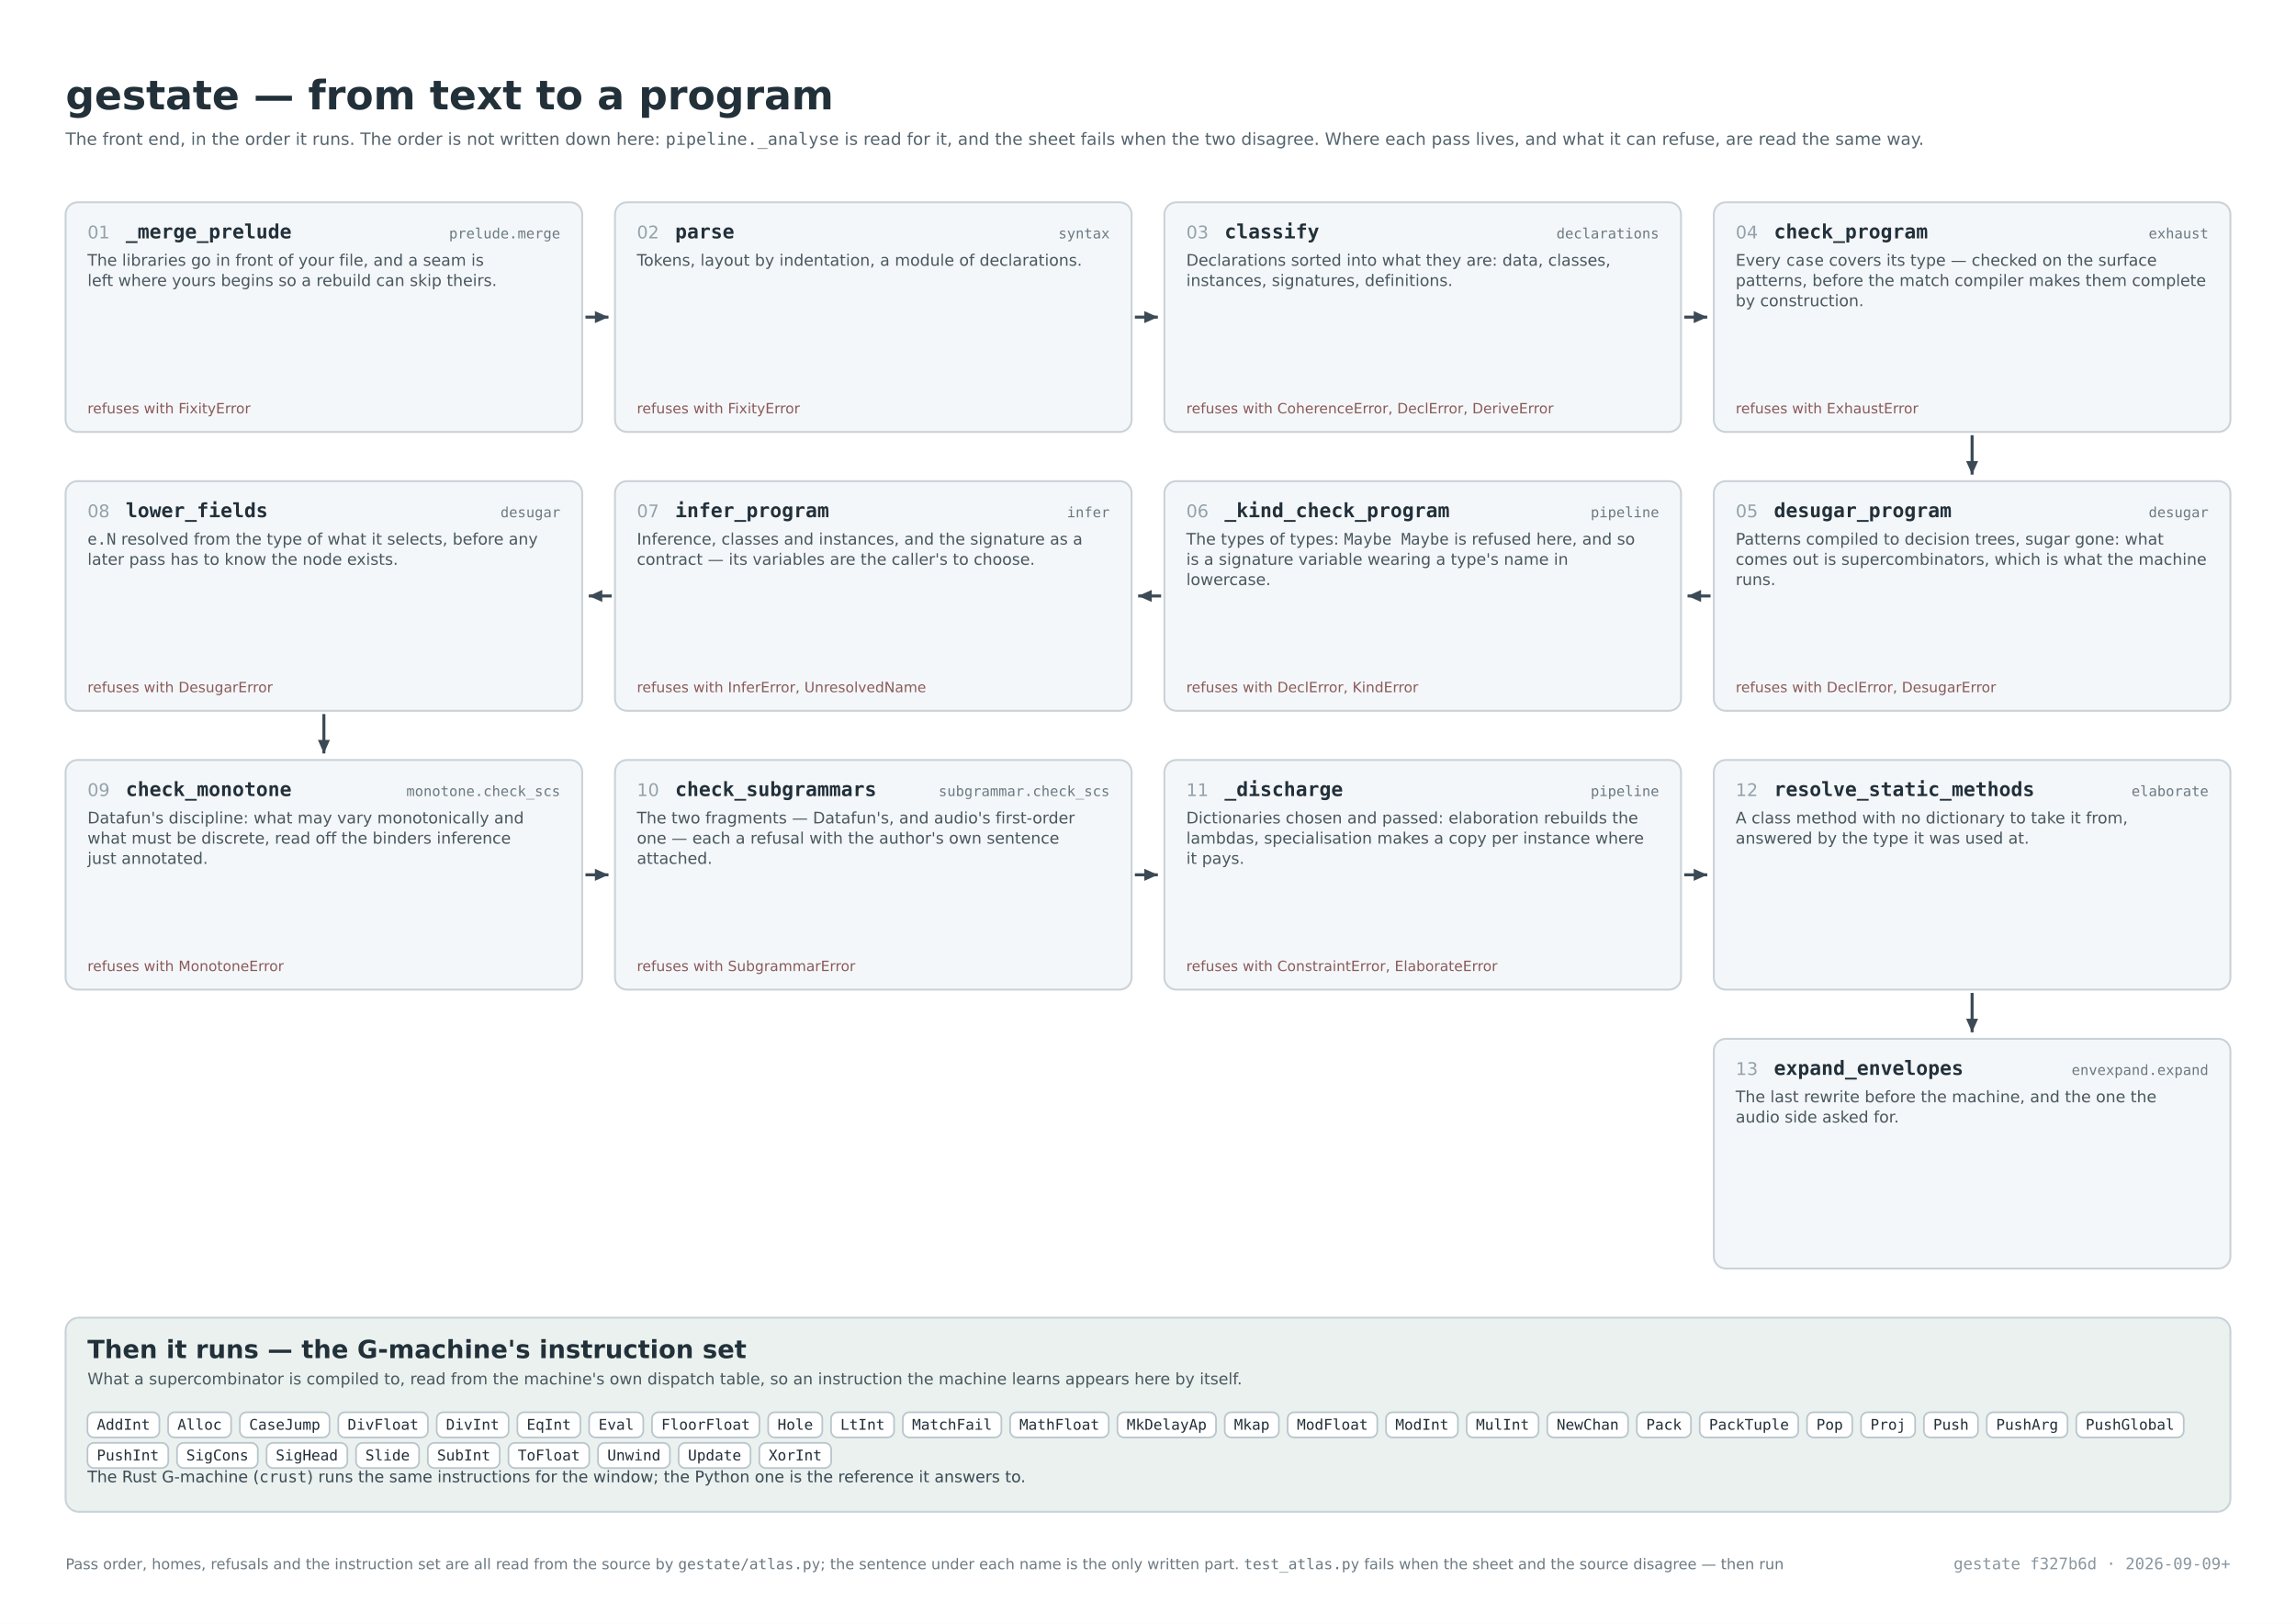
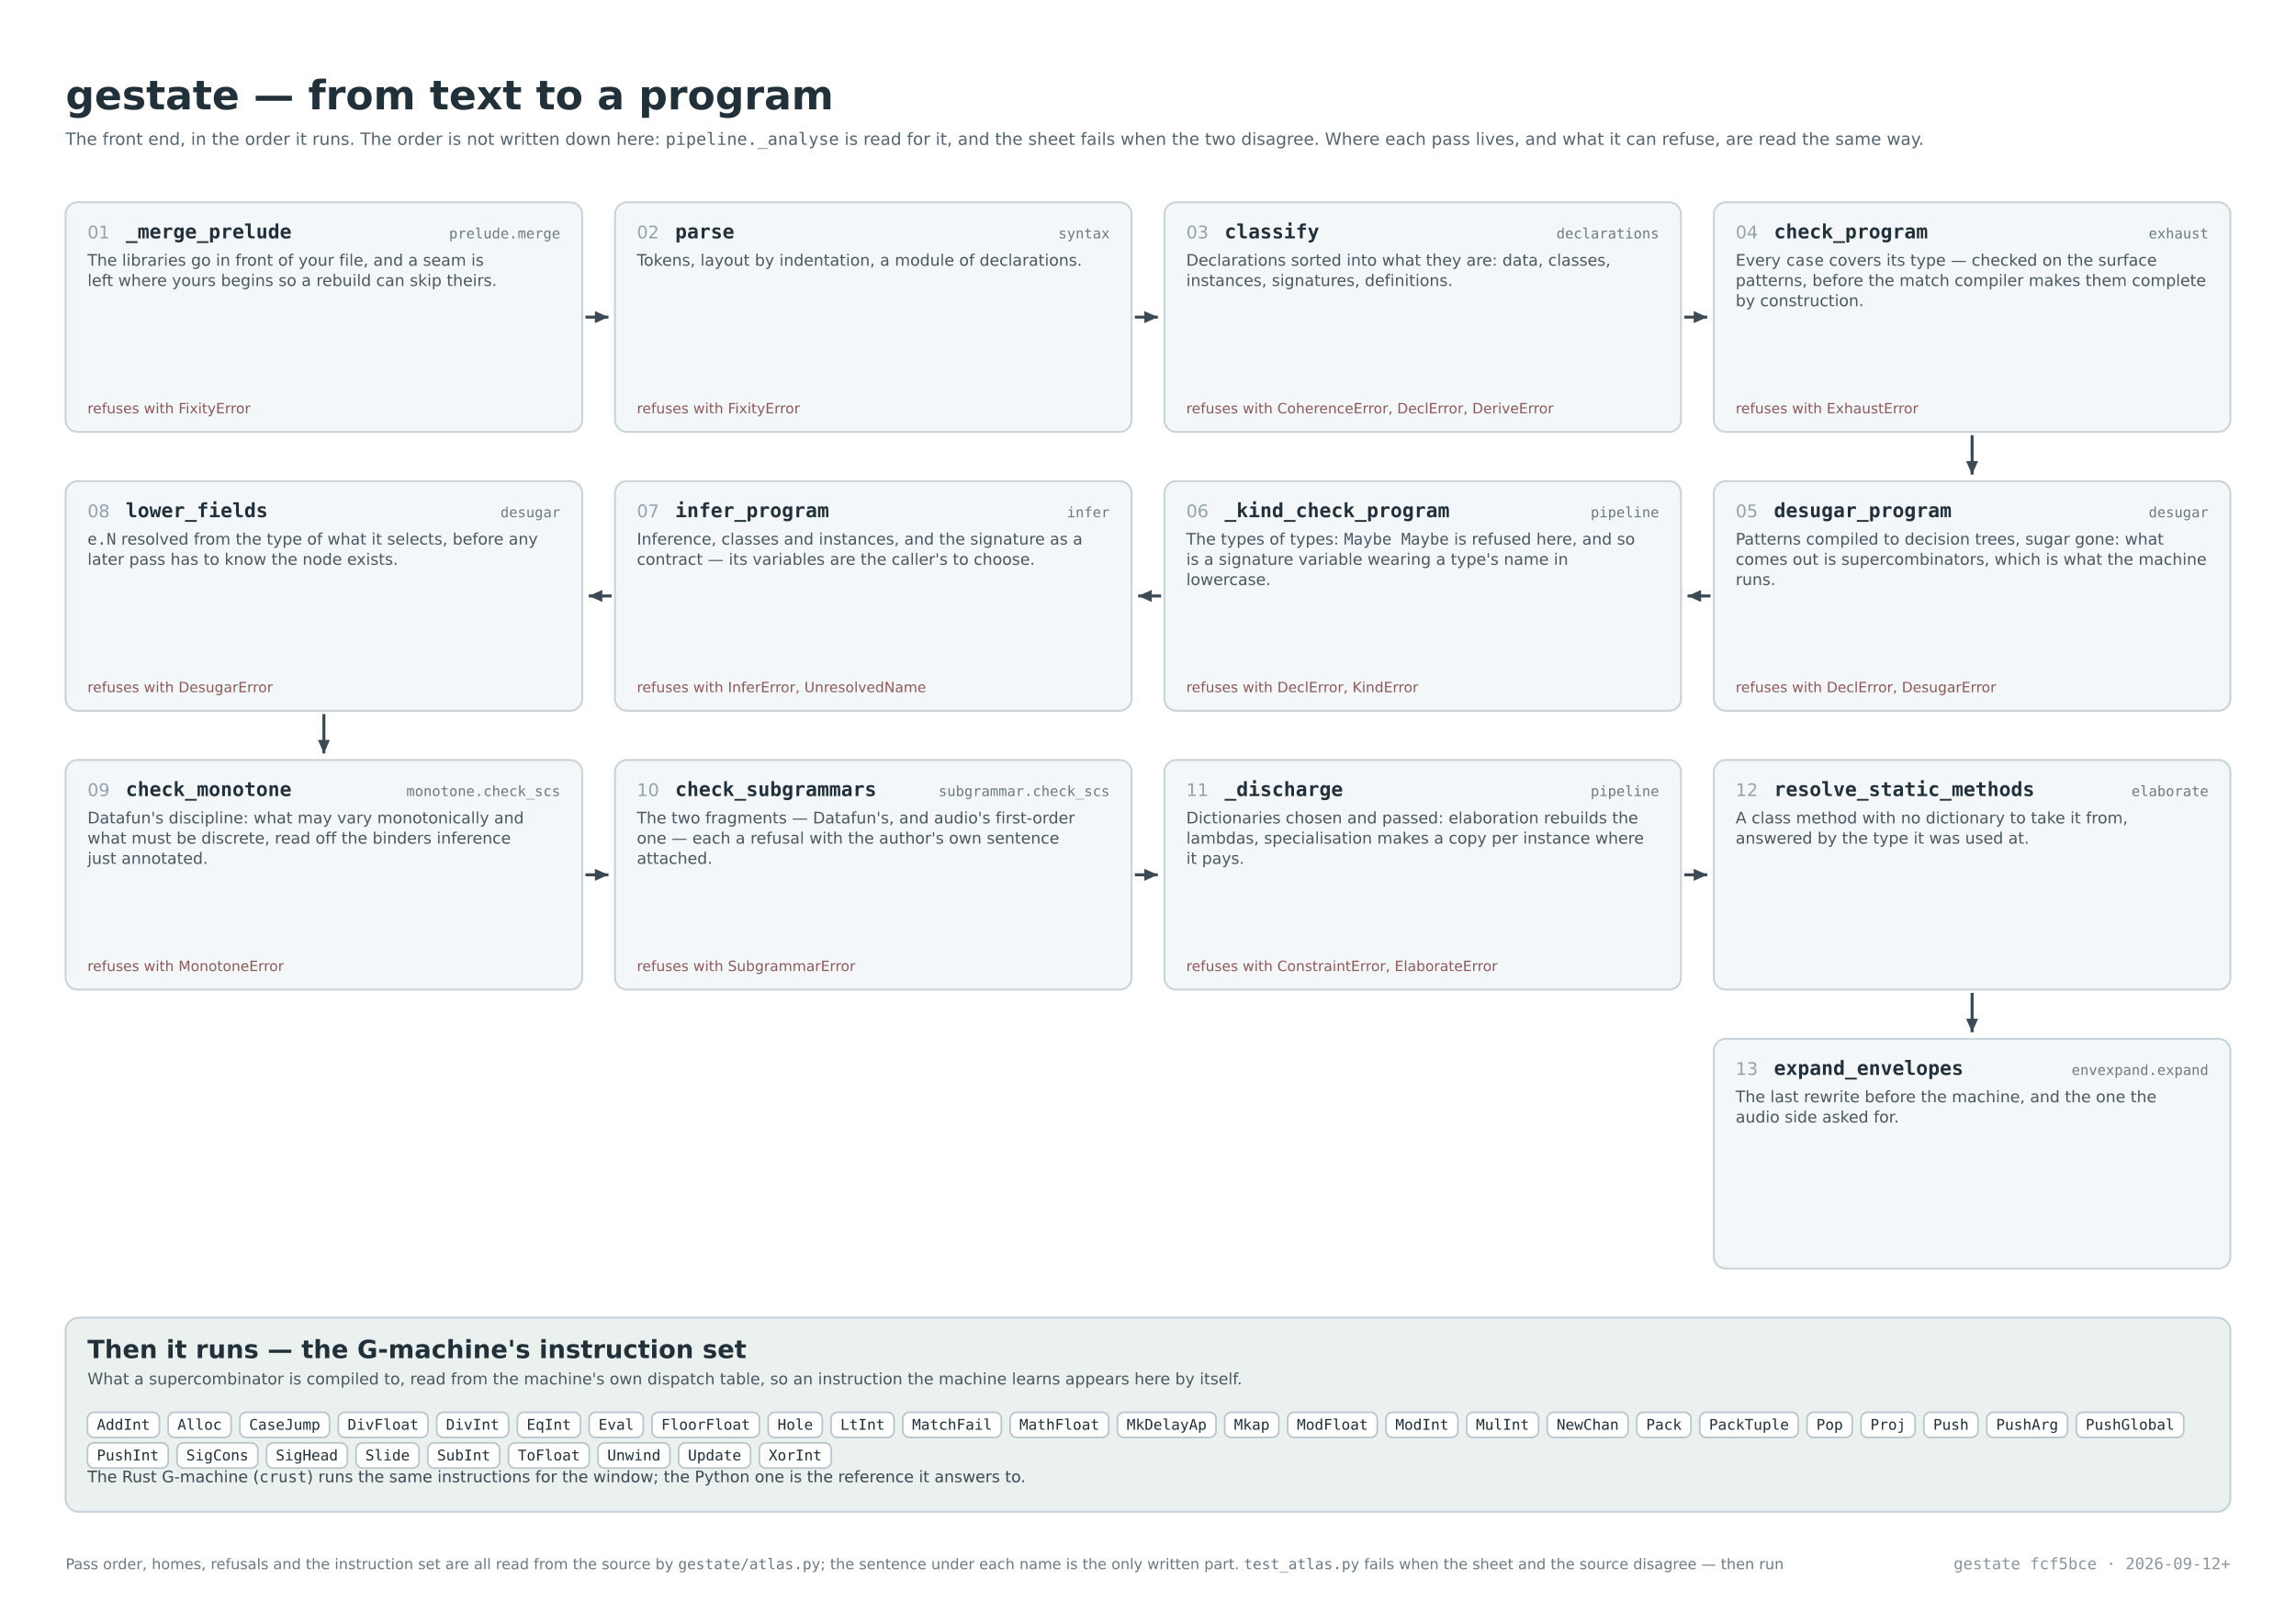
<svg xmlns="http://www.w3.org/2000/svg" width="420mm" height="297mm" viewBox="0 0 420 297">
  <defs>
    <marker id="tip" viewBox="0 0 10 10" refX="9" refY="5" markerWidth="5" markerHeight="5" orient="auto-start-reverse">
      <path d="M 0 1 L 9 5 L 0 9 z" fill="#3b4a55" />
    </marker>
  </defs>
  <style>
  text { font-family: 'DejaVu Sans', Verdana, sans-serif; fill: #22303a; }
  .mono, .chiptext { font-family: 'DejaVu Sans Mono', Consolas, monospace; }
  .title { font-size: 7.4px; font-weight: 700; }
  .subtitle { font-size: 3.1px; fill: #55646e; }
  .foot { font-size: 2.7px; fill: #6b7982; }
  .stamp { font-size: 2.9px; fill: #8a97a0; text-anchor: end; font-family: 'DejaVu Sans Mono', Consolas, monospace; }
  .lane { stroke: #c9d2d8; stroke-width: 0.35; }
  .lanetitle { font-size: 4.6px; font-weight: 700; }
  .step { font-size: 3.6px; font-weight: 700; }
  .stepnum { font-size: 3.2px; fill: #93a2ab; }
  .home { font-size: 2.6px; fill: #6b7982; text-anchor: end; }
  .refuses { font-size: 2.6px; fill: #8a5a5a; }
  .note { font-size: 2.9px; fill: #4a5860; }
  .extra { font-size: 2.9px; fill: #3b4a55; }
  .chip { fill: #ffffff; stroke: #b9c4cc; stroke-width: 0.3; }
  .chiptext { font-size: 2.7px; text-anchor: middle; }
  .edge { stroke: #3b4a55; stroke-width: 0.55; fill: none; }
  .edgetext { font-size: 2.7px; fill: #3b4a55; text-anchor: middle; }
</style>
  <rect x="0" y="0" width="420" height="297" fill="#ffffff" />
  <text class="title" x="12.00" y="20.00">gestate — from text to a program</text>
  <text class="subtitle" x="12.00" y="26.50">The front end, in the order it runs. The order is not written down here: <tspan class="mono">pipeline._analyse</tspan> is read for it, and the sheet fails when the two disagree. Where each pass lives, and what it can refuse, are read the same way.</text>
  <text class="foot" x="12.00" y="287.00">Pass order, homes, refusals and the instruction set are all read from the source by <tspan class="mono">gestate/atlas.py</tspan>; the sentence under each name is the only written part. <tspan class="mono">test_atlas.py</tspan> fails when the sheet and the source disagree — then run</text>
-   <text class="stamp" x="408.00" y="287.00">gestate f327b6d · 2026-09-09+</text>
+   <text class="stamp" x="408.00" y="287.00">gestate fcf5bce · 2026-09-12+</text>
  <rect class="lane" x="12.00" y="37.00" width="94.50" height="42.00" rx="2.2" style="fill:#f4f7f9" />
  <text class="stepnum" x="16.00" y="43.60">01</text>
  <text class="step mono" x="23.00" y="43.60">_merge_prelude</text>
  <text class="home mono" x="102.50" y="43.60">prelude.merge</text>
  <text class="note" x="16.00" y="48.60">The libraries go in front of your file, and a seam is</text>
  <text class="note" x="16.00" y="52.30">left where yours begins so a rebuild can skip theirs.</text>
  <text class="refuses" x="16.00" y="75.60">refuses with FixityError</text>
  <rect class="lane" x="112.50" y="37.00" width="94.50" height="42.00" rx="2.2" style="fill:#f4f7f9" />
  <text class="stepnum" x="116.50" y="43.60">02</text>
  <text class="step mono" x="123.50" y="43.60">parse</text>
  <text class="home mono" x="203.00" y="43.60">syntax</text>
  <text class="note" x="116.50" y="48.60">Tokens, layout by indentation, a module of declarations.</text>
  <text class="refuses" x="116.50" y="75.60">refuses with FixityError</text>
  <rect class="lane" x="213.00" y="37.00" width="94.50" height="42.00" rx="2.2" style="fill:#f4f7f9" />
  <text class="stepnum" x="217.00" y="43.60">03</text>
  <text class="step mono" x="224.00" y="43.60">classify</text>
  <text class="home mono" x="303.50" y="43.60">declarations</text>
  <text class="note" x="217.00" y="48.60">Declarations sorted into what they are: data, classes,</text>
  <text class="note" x="217.00" y="52.30">instances, signatures, definitions.</text>
  <text class="refuses" x="217.00" y="75.60">refuses with CoherenceError, DeclError, DeriveError</text>
  <rect class="lane" x="313.50" y="37.00" width="94.50" height="42.00" rx="2.2" style="fill:#f4f7f9" />
  <text class="stepnum" x="317.50" y="43.60">04</text>
  <text class="step mono" x="324.50" y="43.60">check_program</text>
  <text class="home mono" x="404.00" y="43.60">exhaust</text>
  <text class="note" x="317.50" y="48.60">Every <tspan class="mono">case</tspan> covers its type — checked on the surface</text>
  <text class="note" x="317.50" y="52.30">patterns, before the match compiler makes them complete</text>
  <text class="note" x="317.50" y="56.00">by construction.</text>
  <text class="refuses" x="317.50" y="75.60">refuses with ExhaustError</text>
  <rect class="lane" x="313.50" y="88.00" width="94.50" height="42.00" rx="2.2" style="fill:#f4f7f9" />
  <text class="stepnum" x="317.50" y="94.60">05</text>
  <text class="step mono" x="324.50" y="94.60">desugar_program</text>
  <text class="home mono" x="404.00" y="94.60">desugar</text>
  <text class="note" x="317.50" y="99.60">Patterns compiled to decision trees, sugar gone: what</text>
  <text class="note" x="317.50" y="103.30">comes out is supercombinators, which is what the machine</text>
  <text class="note" x="317.50" y="107.00">runs.</text>
  <text class="refuses" x="317.50" y="126.60">refuses with DeclError, DesugarError</text>
  <rect class="lane" x="213.00" y="88.00" width="94.50" height="42.00" rx="2.2" style="fill:#f4f7f9" />
  <text class="stepnum" x="217.00" y="94.60">06</text>
  <text class="step mono" x="224.00" y="94.60">_kind_check_program</text>
  <text class="home mono" x="303.50" y="94.60">pipeline</text>
  <text class="note" x="217.00" y="99.60">The types of types: <tspan class="mono">Maybe Maybe</tspan> is refused here, and so</text>
  <text class="note" x="217.00" y="103.30">is a signature variable wearing a type's name in</text>
  <text class="note" x="217.00" y="107.00">lowercase.</text>
  <text class="refuses" x="217.00" y="126.60">refuses with DeclError, KindError</text>
  <rect class="lane" x="112.50" y="88.00" width="94.50" height="42.00" rx="2.2" style="fill:#f4f7f9" />
  <text class="stepnum" x="116.50" y="94.60">07</text>
  <text class="step mono" x="123.50" y="94.60">infer_program</text>
  <text class="home mono" x="203.00" y="94.60">infer</text>
  <text class="note" x="116.50" y="99.60">Inference, classes and instances, and the signature as a</text>
  <text class="note" x="116.50" y="103.30">contract — its variables are the caller's to choose.</text>
  <text class="refuses" x="116.50" y="126.60">refuses with InferError, UnresolvedName</text>
  <rect class="lane" x="12.00" y="88.00" width="94.50" height="42.00" rx="2.2" style="fill:#f4f7f9" />
  <text class="stepnum" x="16.00" y="94.60">08</text>
  <text class="step mono" x="23.00" y="94.60">lower_fields</text>
  <text class="home mono" x="102.50" y="94.60">desugar</text>
  <text class="note" x="16.00" y="99.60">
    <tspan class="mono">e.N</tspan> resolved from the type of what it selects, before any</text>
  <text class="note" x="16.00" y="103.30">later pass has to know the node exists.</text>
  <text class="refuses" x="16.00" y="126.60">refuses with DesugarError</text>
  <rect class="lane" x="12.00" y="139.00" width="94.50" height="42.00" rx="2.2" style="fill:#f4f7f9" />
  <text class="stepnum" x="16.00" y="145.60">09</text>
  <text class="step mono" x="23.00" y="145.60">check_monotone</text>
  <text class="home mono" x="102.50" y="145.60">monotone.check_scs</text>
  <text class="note" x="16.00" y="150.60">Datafun's discipline: what may vary monotonically and</text>
  <text class="note" x="16.00" y="154.30">what must be discrete, read off the binders inference</text>
  <text class="note" x="16.00" y="158.00">just annotated.</text>
  <text class="refuses" x="16.00" y="177.60">refuses with MonotoneError</text>
  <rect class="lane" x="112.50" y="139.00" width="94.50" height="42.00" rx="2.2" style="fill:#f4f7f9" />
  <text class="stepnum" x="116.50" y="145.60">10</text>
  <text class="step mono" x="123.50" y="145.60">check_subgrammars</text>
  <text class="home mono" x="203.00" y="145.60">subgrammar.check_scs</text>
  <text class="note" x="116.50" y="150.60">The two fragments — Datafun's, and audio's first-order</text>
  <text class="note" x="116.50" y="154.30">one — each a refusal with the author's own sentence</text>
  <text class="note" x="116.50" y="158.00">attached.</text>
  <text class="refuses" x="116.50" y="177.60">refuses with SubgrammarError</text>
  <rect class="lane" x="213.00" y="139.00" width="94.50" height="42.00" rx="2.2" style="fill:#f4f7f9" />
  <text class="stepnum" x="217.00" y="145.60">11</text>
  <text class="step mono" x="224.00" y="145.60">_discharge</text>
  <text class="home mono" x="303.50" y="145.60">pipeline</text>
  <text class="note" x="217.00" y="150.60">Dictionaries chosen and passed: elaboration rebuilds the</text>
  <text class="note" x="217.00" y="154.30">lambdas, specialisation makes a copy per instance where</text>
  <text class="note" x="217.00" y="158.00">it pays.</text>
  <text class="refuses" x="217.00" y="177.60">refuses with ConstraintError, ElaborateError</text>
  <rect class="lane" x="313.50" y="139.00" width="94.50" height="42.00" rx="2.2" style="fill:#f4f7f9" />
  <text class="stepnum" x="317.50" y="145.60">12</text>
  <text class="step mono" x="324.50" y="145.60">resolve_static_methods</text>
  <text class="home mono" x="404.00" y="145.60">elaborate</text>
  <text class="note" x="317.50" y="150.60">A class method with no dictionary to take it from,</text>
  <text class="note" x="317.50" y="154.30">answered by the type it was used at.</text>
  <rect class="lane" x="313.50" y="190.00" width="94.50" height="42.00" rx="2.2" style="fill:#f4f7f9" />
  <text class="stepnum" x="317.50" y="196.60">13</text>
  <text class="step mono" x="324.50" y="196.60">expand_envelopes</text>
  <text class="home mono" x="404.00" y="196.60">envexpand.expand</text>
  <text class="note" x="317.50" y="201.60">The last rewrite before the machine, and the one the</text>
  <text class="note" x="317.50" y="205.30">audio side asked for.</text>
  <path class="edge" d="M107.10,58.00 L111.30,58.00" marker-end="url(#tip)" />
  <path class="edge" d="M207.60,58.00 L211.80,58.00" marker-end="url(#tip)" />
  <path class="edge" d="M308.10,58.00 L312.30,58.00" marker-end="url(#tip)" />
  <path class="edge" d="M360.75,79.60 L360.75,86.80" marker-end="url(#tip)" />
  <path class="edge" d="M312.90,109.00 L308.70,109.00" marker-end="url(#tip)" />
  <path class="edge" d="M212.40,109.00 L208.20,109.00" marker-end="url(#tip)" />
  <path class="edge" d="M111.90,109.00 L107.70,109.00" marker-end="url(#tip)" />
  <path class="edge" d="M59.25,130.60 L59.25,137.80" marker-end="url(#tip)" />
  <path class="edge" d="M107.10,160.00 L111.30,160.00" marker-end="url(#tip)" />
  <path class="edge" d="M207.60,160.00 L211.80,160.00" marker-end="url(#tip)" />
  <path class="edge" d="M308.10,160.00 L312.30,160.00" marker-end="url(#tip)" />
  <path class="edge" d="M360.75,181.60 L360.75,188.80" marker-end="url(#tip)" />
  <rect class="lane" x="12.00" y="241.00" width="396.00" height="35.50" rx="2.4" style="fill:#eaf1ee" />
  <text class="lanetitle" x="16.00" y="248.40">Then it runs — the G-machine's instruction set</text>
  <text class="note" x="16.00" y="253.20">What a supercombinator is compiled to, read from the machine's own dispatch table, so an instruction the machine learns appears here by itself.</text>
  <rect class="chip" x="16.00" y="258.30" width="13.15" height="4.6" rx="1.2" />
  <text class="chiptext" x="22.58" y="261.50">AddInt</text>
  <rect class="chip" x="30.75" y="258.30" width="11.53" height="4.6" rx="1.2" />
  <text class="chiptext" x="36.52" y="261.50">Alloc</text>
  <rect class="chip" x="43.88" y="258.30" width="16.40" height="4.6" rx="1.2" />
  <text class="chiptext" x="52.08" y="261.50">CaseJump</text>
  <rect class="chip" x="61.88" y="258.30" width="16.40" height="4.6" rx="1.2" />
  <text class="chiptext" x="70.08" y="261.50">DivFloat</text>
  <rect class="chip" x="79.89" y="258.30" width="13.15" height="4.6" rx="1.2" />
  <text class="chiptext" x="86.46" y="261.50">DivInt</text>
  <rect class="chip" x="94.64" y="258.30" width="11.53" height="4.6" rx="1.2" />
  <text class="chiptext" x="100.40" y="261.50">EqInt</text>
  <rect class="chip" x="107.77" y="258.30" width="9.90" height="4.6" rx="1.2" />
  <text class="chiptext" x="112.72" y="261.50">Eval</text>
  <rect class="chip" x="119.27" y="258.30" width="19.65" height="4.6" rx="1.2" />
  <text class="chiptext" x="129.09" y="261.50">FloorFloat</text>
  <rect class="chip" x="140.52" y="258.30" width="9.90" height="4.6" rx="1.2" />
  <text class="chiptext" x="145.47" y="261.50">Hole</text>
  <rect class="chip" x="152.02" y="258.30" width="11.53" height="4.6" rx="1.2" />
  <text class="chiptext" x="157.79" y="261.50">LtInt</text>
  <rect class="chip" x="165.15" y="258.30" width="18.03" height="4.6" rx="1.2" />
  <text class="chiptext" x="174.16" y="261.50">MatchFail</text>
  <rect class="chip" x="184.78" y="258.30" width="18.03" height="4.6" rx="1.2" />
  <text class="chiptext" x="193.79" y="261.50">MathFloat</text>
  <rect class="chip" x="204.41" y="258.30" width="18.03" height="4.6" rx="1.2" />
  <text class="chiptext" x="213.42" y="261.50">MkDelayAp</text>
  <rect class="chip" x="224.04" y="258.30" width="9.90" height="4.6" rx="1.2" />
  <text class="chiptext" x="228.99" y="261.50">Mkap</text>
  <rect class="chip" x="235.54" y="258.30" width="16.40" height="4.6" rx="1.2" />
  <text class="chiptext" x="243.74" y="261.50">ModFloat</text>
  <rect class="chip" x="253.54" y="258.30" width="13.15" height="4.6" rx="1.2" />
  <text class="chiptext" x="260.12" y="261.50">ModInt</text>
  <rect class="chip" x="268.29" y="258.30" width="13.15" height="4.6" rx="1.2" />
  <text class="chiptext" x="274.87" y="261.50">MulInt</text>
  <rect class="chip" x="283.04" y="258.30" width="14.78" height="4.6" rx="1.2" />
  <text class="chiptext" x="290.43" y="261.50">NewChan</text>
  <rect class="chip" x="299.42" y="258.30" width="9.90" height="4.6" rx="1.2" />
  <text class="chiptext" x="304.37" y="261.50">Pack</text>
  <rect class="chip" x="310.92" y="258.30" width="18.03" height="4.6" rx="1.2" />
  <text class="chiptext" x="319.94" y="261.50">PackTuple</text>
  <rect class="chip" x="330.55" y="258.30" width="8.28" height="4.6" rx="1.2" />
  <text class="chiptext" x="334.69" y="261.50">Pop</text>
  <rect class="chip" x="340.43" y="258.30" width="9.90" height="4.6" rx="1.2" />
  <text class="chiptext" x="345.38" y="261.50">Proj</text>
  <rect class="chip" x="351.93" y="258.30" width="9.90" height="4.6" rx="1.2" />
  <text class="chiptext" x="356.88" y="261.50">Push</text>
  <rect class="chip" x="363.43" y="258.30" width="14.78" height="4.6" rx="1.2" />
  <text class="chiptext" x="370.82" y="261.50">PushArg</text>
  <rect class="chip" x="379.81" y="258.30" width="19.65" height="4.6" rx="1.2" />
  <text class="chiptext" x="389.64" y="261.50">PushGlobal</text>
  <rect class="chip" x="16.00" y="263.90" width="14.78" height="4.6" rx="1.2" />
  <text class="chiptext" x="23.39" y="267.10">PushInt</text>
  <rect class="chip" x="32.38" y="263.90" width="14.78" height="4.6" rx="1.2" />
  <text class="chiptext" x="39.77" y="267.10">SigCons</text>
  <rect class="chip" x="48.76" y="263.90" width="14.78" height="4.6" rx="1.2" />
  <text class="chiptext" x="56.14" y="267.10">SigHead</text>
  <rect class="chip" x="65.13" y="263.90" width="11.53" height="4.6" rx="1.2" />
  <text class="chiptext" x="70.90" y="267.10">Slide</text>
  <rect class="chip" x="78.26" y="263.90" width="13.15" height="4.6" rx="1.2" />
  <text class="chiptext" x="84.84" y="267.10">SubInt</text>
  <rect class="chip" x="93.01" y="263.90" width="14.78" height="4.6" rx="1.2" />
  <text class="chiptext" x="100.40" y="267.10">ToFloat</text>
  <rect class="chip" x="109.39" y="263.90" width="13.15" height="4.6" rx="1.2" />
  <text class="chiptext" x="115.97" y="267.10">Unwind</text>
  <rect class="chip" x="124.14" y="263.90" width="13.15" height="4.6" rx="1.2" />
  <text class="chiptext" x="130.72" y="267.10">Update</text>
  <rect class="chip" x="138.90" y="263.90" width="13.15" height="4.6" rx="1.2" />
  <text class="chiptext" x="145.47" y="267.10">XorInt</text>
  <text class="extra" x="16.00" y="271.10">The Rust G-machine (<tspan class="mono">crust</tspan>) runs the same instructions for the window; the Python one is the reference it answers to.</text>
</svg>
